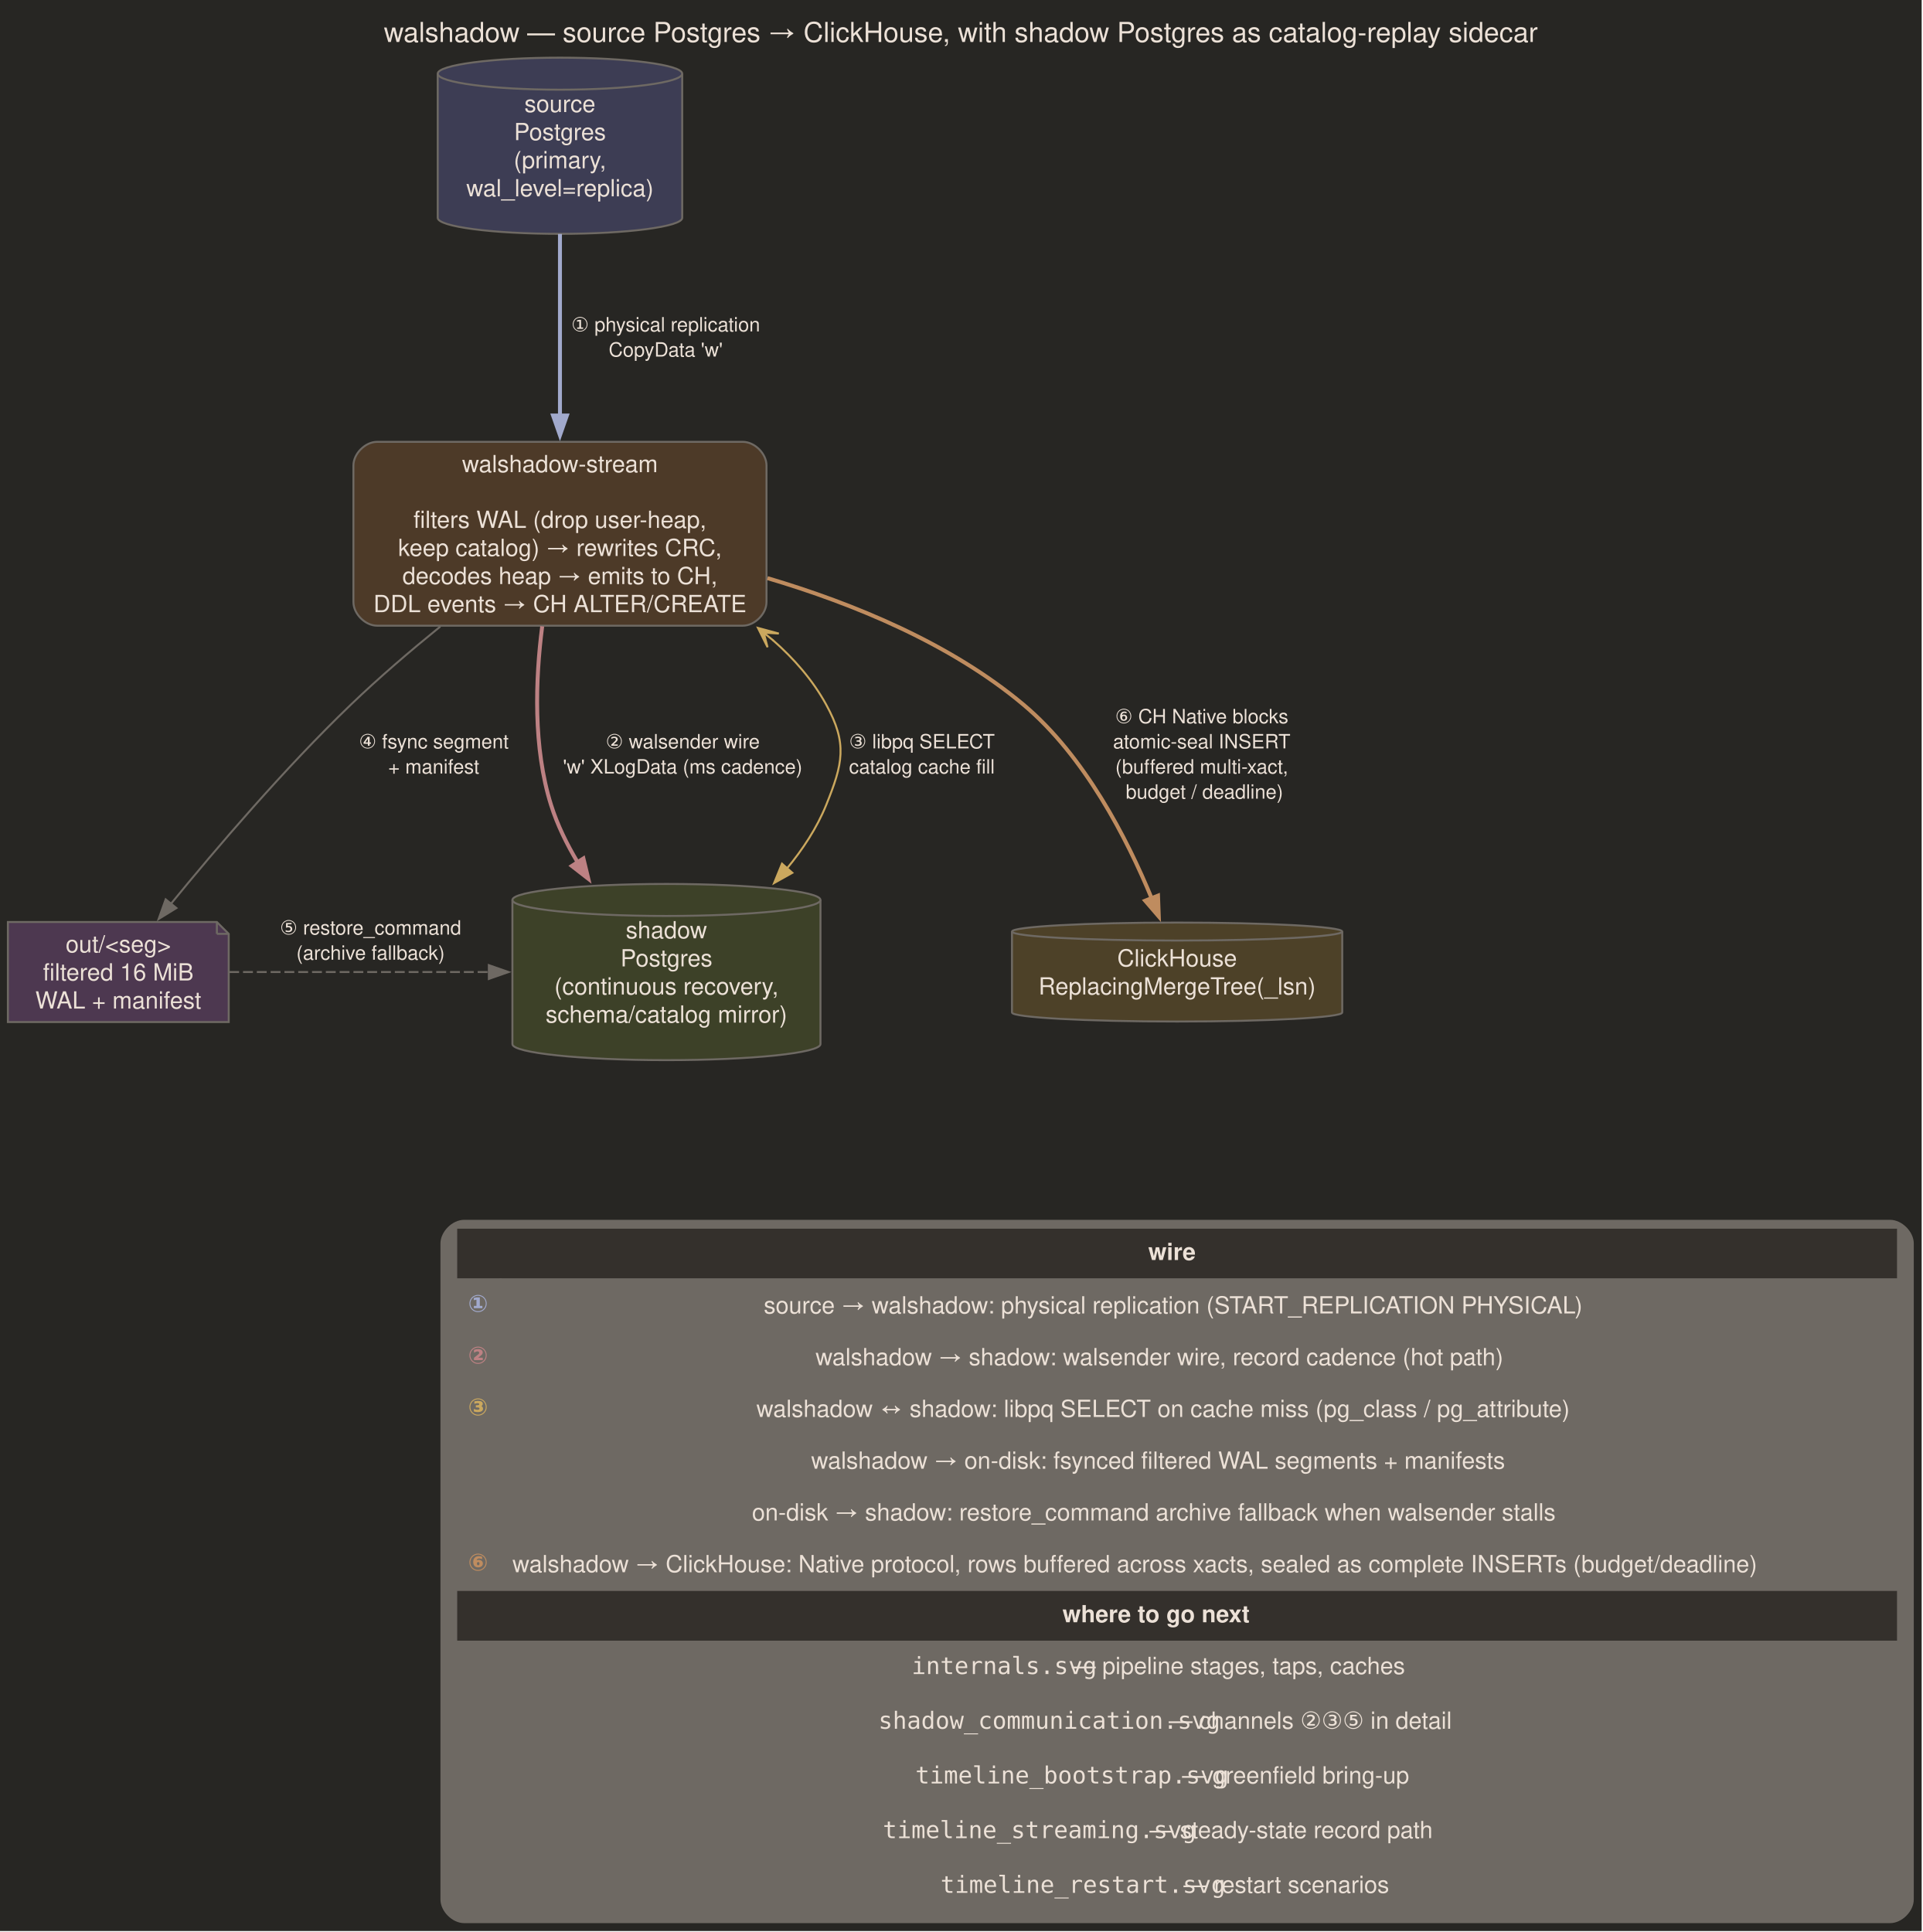
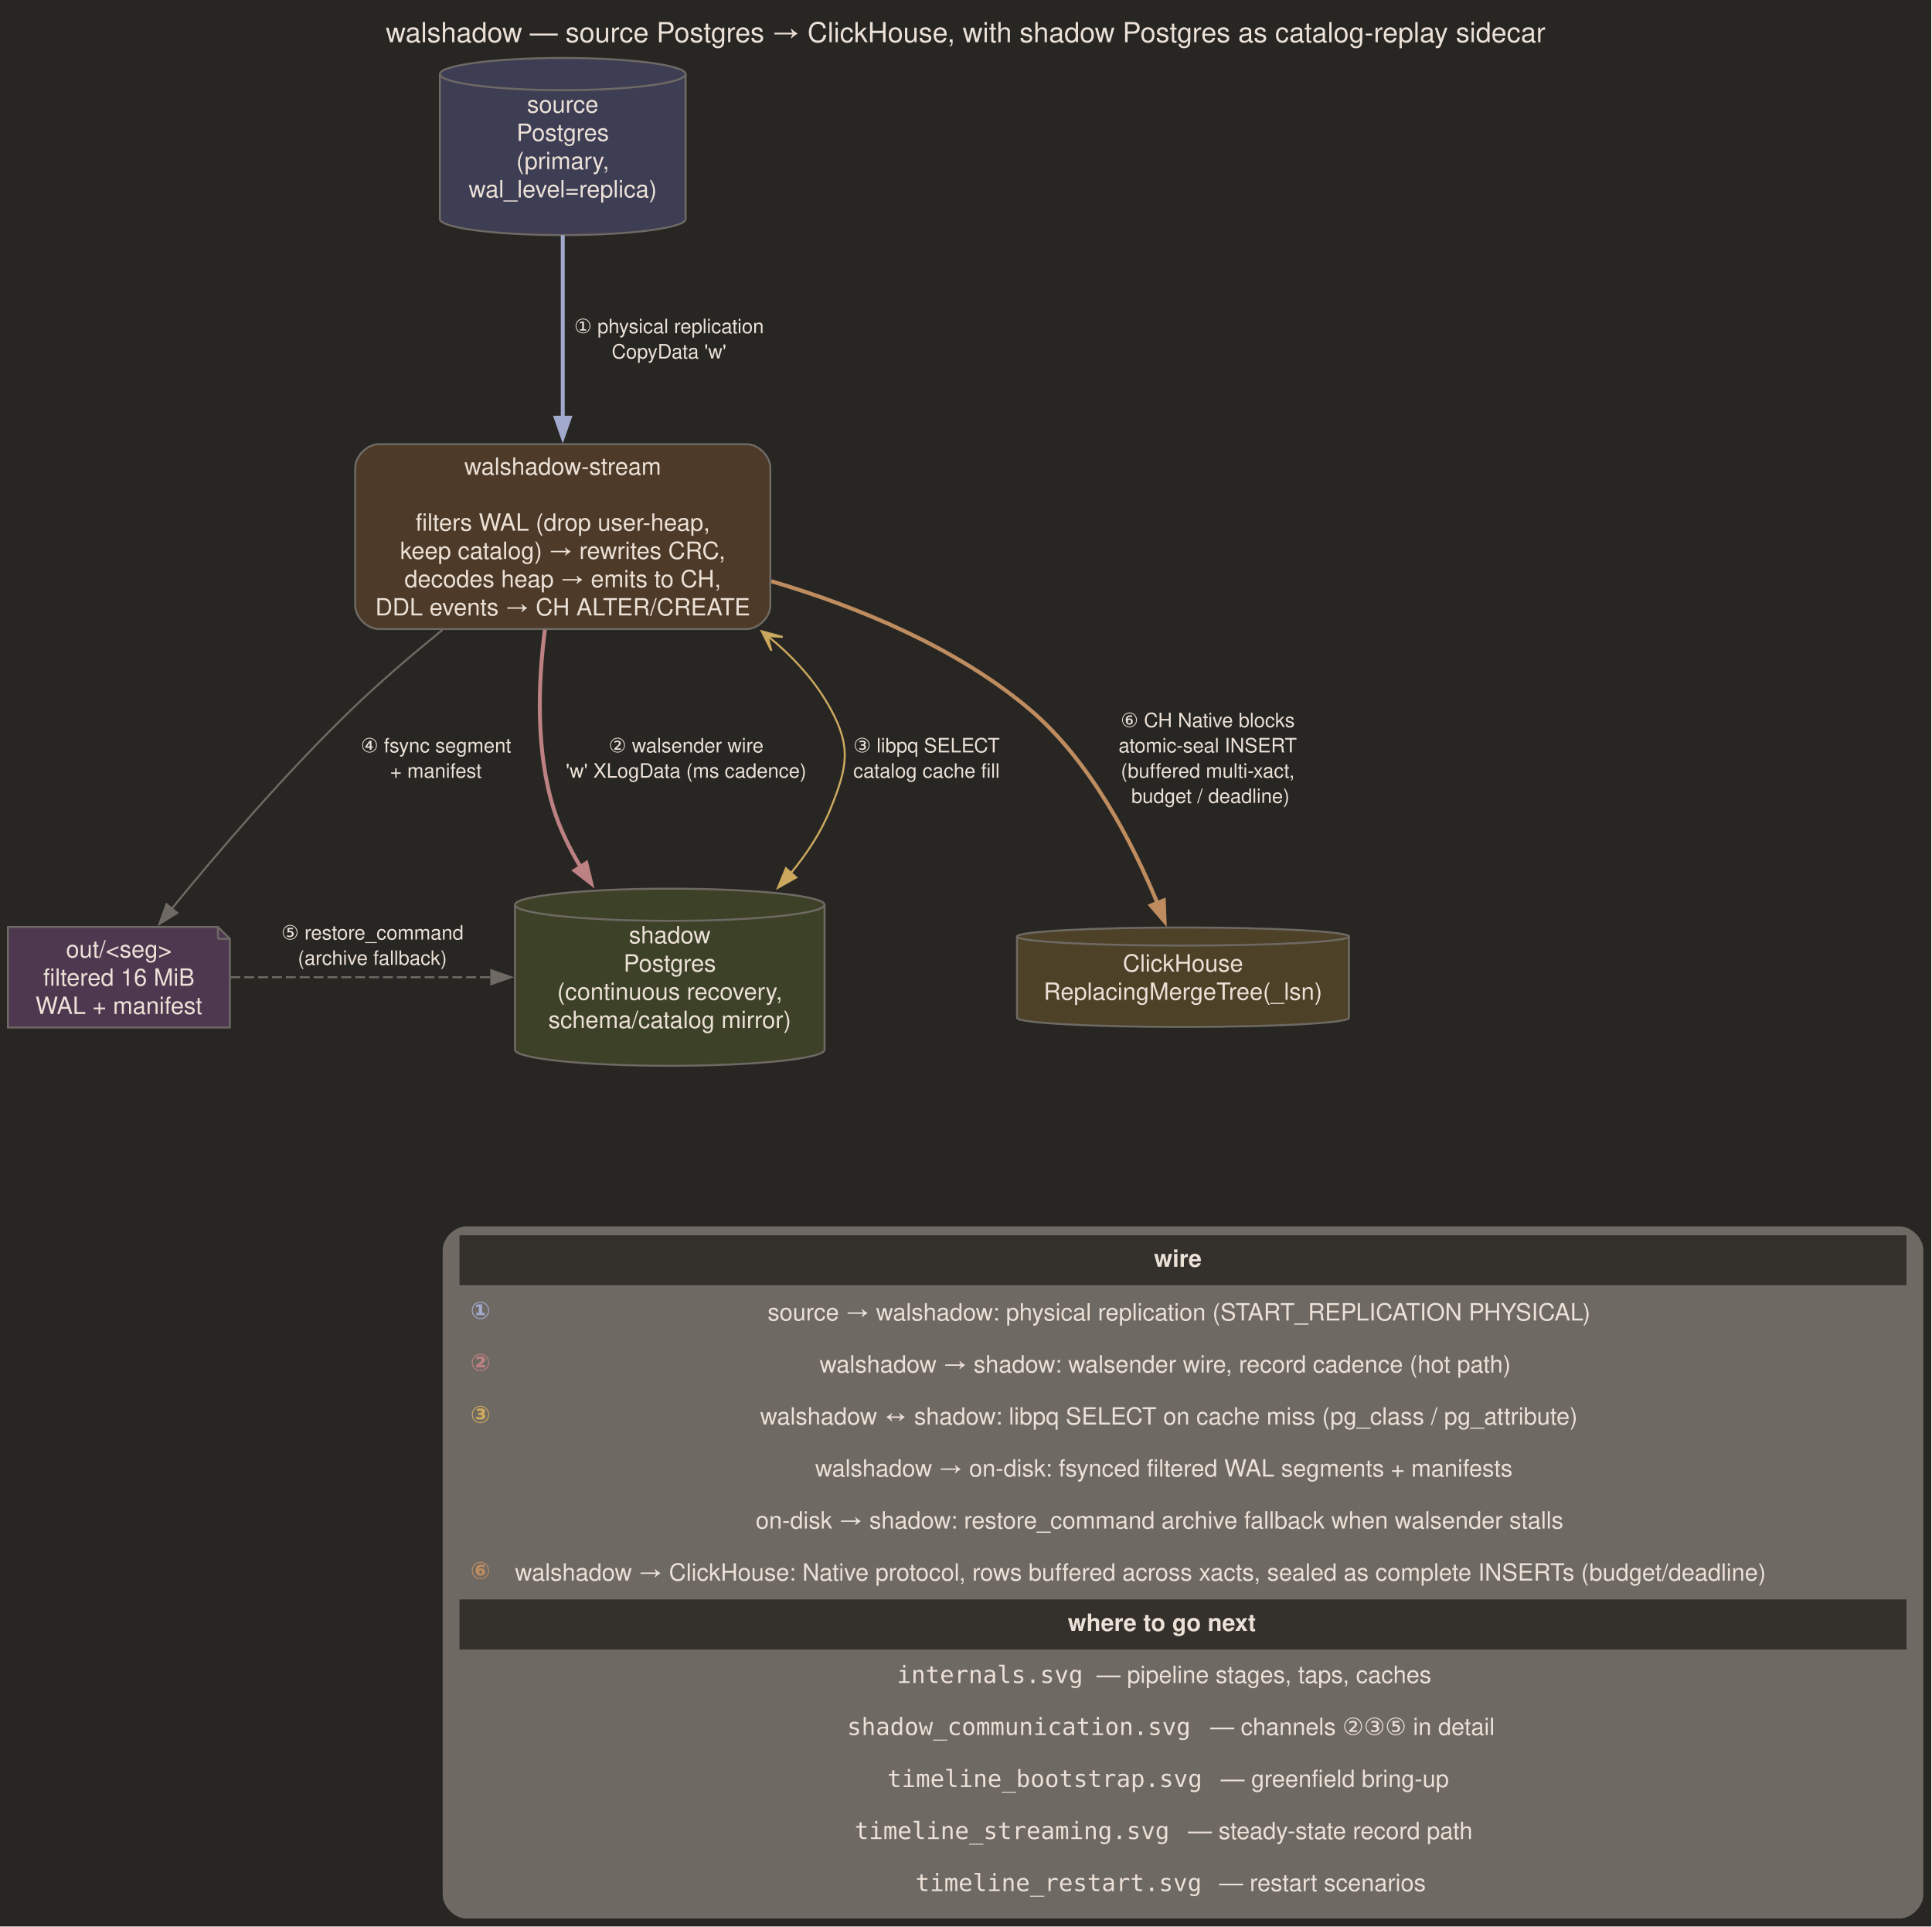
- <svg xmlns="http://www.w3.org/2000/svg" width="975pt" height="980pt" viewBox="0.00 0.00 975.00 980.00">
-   <g id="graph0" class="graph" transform="scale(1 1) rotate(0) translate(4 975.5)">
-     <polygon fill="#272623" stroke="none" points="-4,4 -4,-975.5 970.62,-975.5 970.62,4 -4,4" />
-     <text xml:space="preserve" text-anchor="middle" x="483.31" y="-954.2" font-family="Helvetica,sans-Serif" font-size="14.00" fill="#ece1d7">walshadow — source Postgres → ClickHouse, with shadow Postgres as catalog-replay sidecar</text>
+ <svg xmlns="http://www.w3.org/2000/svg" width="975pt" height="972pt" viewBox="0.00 0.00 975.00 972.00">
+   <g id="graph0" class="graph" transform="scale(1 1) rotate(0) translate(4 968)">
+     <polygon fill="#272623" stroke="none" points="-4,4 -4,-968 970.62,-968 970.62,4 -4,4" />
+     <text xml:space="preserve" text-anchor="middle" x="483.31" y="-946.7" font-family="Helvetica,sans-Serif" font-size="14.00" fill="#ece1d7">walshadow — source Postgres → ClickHouse, with shadow Postgres as catalog-replay sidecar</text>
    <g id="node1" class="node">
-       <path fill="#3d3d54" stroke="#6e6963" d="M342,-938.12C342,-942.61 314.21,-946.25 280,-946.25 245.79,-946.25 218,-942.61 218,-938.12 218,-938.12 218,-865 218,-865 218,-860.52 245.79,-856.88 280,-856.88 314.21,-856.88 342,-860.52 342,-865 342,-865 342,-938.12 342,-938.12" />
-       <path fill="none" stroke="#6e6963" d="M342,-938.12C342,-933.64 314.21,-930 280,-930 245.79,-930 218,-933.64 218,-938.12" />
-       <text xml:space="preserve" text-anchor="middle" x="280" y="-918.66" font-family="Helvetica,sans-Serif" font-size="12.00" fill="#ece1d7">source</text>
-       <text xml:space="preserve" text-anchor="middle" x="280" y="-904.41" font-family="Helvetica,sans-Serif" font-size="12.00" fill="#ece1d7">Postgres</text>
-       <text xml:space="preserve" text-anchor="middle" x="280" y="-890.16" font-family="Helvetica,sans-Serif" font-size="12.00" fill="#ece1d7">(primary,</text>
-       <text xml:space="preserve" text-anchor="middle" x="280" y="-875.91" font-family="Helvetica,sans-Serif" font-size="12.00" fill="#ece1d7">wal_level=replica)</text>
+       <path fill="#3d3d54" stroke="#6e6963" d="M342,-930.62C342,-935.11 314.21,-938.75 280,-938.75 245.79,-938.75 218,-935.11 218,-930.62 218,-930.62 218,-857.5 218,-857.5 218,-853.02 245.79,-849.38 280,-849.38 314.21,-849.38 342,-853.02 342,-857.5 342,-857.5 342,-930.62 342,-930.62" />
+       <path fill="none" stroke="#6e6963" d="M342,-930.62C342,-926.14 314.21,-922.5 280,-922.5 245.79,-922.5 218,-926.14 218,-930.62" />
+       <text xml:space="preserve" text-anchor="middle" x="280" y="-911.16" font-family="Helvetica,sans-Serif" font-size="12.00" fill="#ece1d7">source</text>
+       <text xml:space="preserve" text-anchor="middle" x="280" y="-896.91" font-family="Helvetica,sans-Serif" font-size="12.00" fill="#ece1d7">Postgres</text>
+       <text xml:space="preserve" text-anchor="middle" x="280" y="-882.66" font-family="Helvetica,sans-Serif" font-size="12.00" fill="#ece1d7">(primary,</text>
+       <text xml:space="preserve" text-anchor="middle" x="280" y="-868.41" font-family="Helvetica,sans-Serif" font-size="12.00" fill="#ece1d7">wal_level=replica)</text>
    </g>
    <g id="node2" class="node">
-       <path fill="#4d3a28" stroke="#6e6963" d="M372.75,-751.38C372.75,-751.38 187.25,-751.38 187.25,-751.38 181.25,-751.38 175.25,-745.38 175.25,-739.38 175.25,-739.38 175.25,-670.12 175.25,-670.12 175.25,-664.12 181.25,-658.12 187.25,-658.12 187.25,-658.12 372.75,-658.12 372.75,-658.12 378.75,-658.12 384.75,-664.12 384.75,-670.12 384.75,-670.12 384.75,-739.38 384.75,-739.38 384.75,-745.38 378.75,-751.38 372.75,-751.38" />
-       <text xml:space="preserve" text-anchor="middle" x="280" y="-735.98" font-family="Helvetica,sans-Serif" font-size="12.00" fill="#ece1d7">walshadow-stream</text>
-       <text xml:space="preserve" text-anchor="middle" x="280" y="-707.73" font-family="Helvetica,sans-Serif" font-size="12.00" fill="#ece1d7">filters WAL (drop user-heap,</text>
-       <text xml:space="preserve" text-anchor="middle" x="280" y="-693.48" font-family="Helvetica,sans-Serif" font-size="12.00" fill="#ece1d7">keep catalog) → rewrites CRC,</text>
-       <text xml:space="preserve" text-anchor="middle" x="280" y="-679.23" font-family="Helvetica,sans-Serif" font-size="12.00" fill="#ece1d7">decodes heap → emits to CH,</text>
-       <text xml:space="preserve" text-anchor="middle" x="280" y="-664.98" font-family="Helvetica,sans-Serif" font-size="12.00" fill="#ece1d7">DDL events → CH ALTER/CREATE</text>
+       <path fill="#4d3a28" stroke="#6e6963" d="M372.75,-743.88C372.75,-743.88 187.25,-743.88 187.25,-743.88 181.25,-743.88 175.25,-737.88 175.25,-731.88 175.25,-731.88 175.25,-662.62 175.25,-662.62 175.25,-656.62 181.25,-650.62 187.25,-650.62 187.25,-650.62 372.75,-650.62 372.75,-650.62 378.75,-650.62 384.75,-656.62 384.75,-662.62 384.75,-662.62 384.75,-731.88 384.75,-731.88 384.75,-737.88 378.75,-743.88 372.75,-743.88" />
+       <text xml:space="preserve" text-anchor="middle" x="280" y="-728.48" font-family="Helvetica,sans-Serif" font-size="12.00" fill="#ece1d7">walshadow-stream</text>
+       <text xml:space="preserve" text-anchor="middle" x="280" y="-700.23" font-family="Helvetica,sans-Serif" font-size="12.00" fill="#ece1d7">filters WAL (drop user-heap,</text>
+       <text xml:space="preserve" text-anchor="middle" x="280" y="-685.98" font-family="Helvetica,sans-Serif" font-size="12.00" fill="#ece1d7">keep catalog) → rewrites CRC,</text>
+       <text xml:space="preserve" text-anchor="middle" x="280" y="-671.73" font-family="Helvetica,sans-Serif" font-size="12.00" fill="#ece1d7">decodes heap → emits to CH,</text>
+       <text xml:space="preserve" text-anchor="middle" x="280" y="-657.48" font-family="Helvetica,sans-Serif" font-size="12.00" fill="#ece1d7">DDL events → CH ALTER/CREATE</text>
    </g>
    <g id="edge1" class="edge">
-       <path fill="none" stroke="#a1a9cc" stroke-width="2" d="M280,-856.84C280,-829.58 280,-794.15 280,-764.46" />
-       <polygon fill="#a1a9cc" stroke="#a1a9cc" stroke-width="2" points="283.5,-764.72 280,-754.72 276.5,-764.72 283.5,-764.72" />
-       <text xml:space="preserve" text-anchor="middle" x="333.62" y="-807.38" font-family="Helvetica,sans-Serif" font-size="10.00" fill="#ece1d7">① physical replication</text>
-       <text xml:space="preserve" text-anchor="middle" x="333.62" y="-794.62" font-family="Helvetica,sans-Serif" font-size="10.00" fill="#ece1d7">CopyData 'w'</text>
+       <path fill="none" stroke="#a1a9cc" stroke-width="2" d="M280,-849.34C280,-822.08 280,-786.65 280,-756.96" />
+       <polygon fill="#a1a9cc" stroke="#a1a9cc" stroke-width="2" points="283.5,-757.22 280,-747.22 276.5,-757.22 283.5,-757.22" />
+       <text xml:space="preserve" text-anchor="middle" x="333.62" y="-799.88" font-family="Helvetica,sans-Serif" font-size="10.00" fill="#ece1d7">① physical replication</text>
+       <text xml:space="preserve" text-anchor="middle" x="333.62" y="-787.12" font-family="Helvetica,sans-Serif" font-size="10.00" fill="#ece1d7">CopyData 'w'</text>
    </g>
    <g id="node3" class="node">
-       <polygon fill="#4d3850" stroke="#6e6963" points="106,-507.81 0,-507.81 0,-457.06 112,-457.06 112,-501.81 106,-507.81" />
-       <polyline fill="none" stroke="#6e6963" points="106,-507.81 106,-501.81" />
-       <polyline fill="none" stroke="#6e6963" points="112,-501.81 106,-501.81" />
-       <text xml:space="preserve" text-anchor="middle" x="56" y="-492.41" font-family="Helvetica,sans-Serif" font-size="12.00" fill="#ece1d7">out/&lt;seg&gt;</text>
-       <text xml:space="preserve" text-anchor="middle" x="56" y="-478.16" font-family="Helvetica,sans-Serif" font-size="12.00" fill="#ece1d7">filtered 16 MiB</text>
-       <text xml:space="preserve" text-anchor="middle" x="56" y="-463.91" font-family="Helvetica,sans-Serif" font-size="12.00" fill="#ece1d7">WAL + manifest</text>
+       <polygon fill="#4d3850" stroke="#6e6963" points="106,-500.31 0,-500.31 0,-449.56 112,-449.56 112,-494.31 106,-500.31" />
+       <polyline fill="none" stroke="#6e6963" points="106,-500.31 106,-494.31" />
+       <polyline fill="none" stroke="#6e6963" points="112,-494.31 106,-494.31" />
+       <text xml:space="preserve" text-anchor="middle" x="56" y="-484.91" font-family="Helvetica,sans-Serif" font-size="12.00" fill="#ece1d7">out/&lt;seg&gt;</text>
+       <text xml:space="preserve" text-anchor="middle" x="56" y="-470.66" font-family="Helvetica,sans-Serif" font-size="12.00" fill="#ece1d7">filtered 16 MiB</text>
+       <text xml:space="preserve" text-anchor="middle" x="56" y="-456.41" font-family="Helvetica,sans-Serif" font-size="12.00" fill="#ece1d7">WAL + manifest</text>
    </g>
    <g id="edge4" class="edge">
-       <path fill="none" stroke="#6e6963" d="M219.32,-657.7C204.09,-645.35 188.07,-631.65 174,-618.12 140.32,-585.77 105.53,-545 82.53,-516.84" />
-       <polygon fill="#6e6963" stroke="#6e6963" points="85.47,-514.9 76.45,-509.34 80.03,-519.31 85.47,-514.9" />
-       <text xml:space="preserve" text-anchor="middle" x="216" y="-595.88" font-family="Helvetica,sans-Serif" font-size="10.00" fill="#ece1d7">④ fsync segment</text>
-       <text xml:space="preserve" text-anchor="middle" x="216" y="-583.12" font-family="Helvetica,sans-Serif" font-size="10.00" fill="#ece1d7">+ manifest</text>
+       <path fill="none" stroke="#6e6963" d="M219.32,-650.2C204.09,-637.85 188.07,-624.15 174,-610.62 140.32,-578.27 105.53,-537.5 82.53,-509.34" />
+       <polygon fill="#6e6963" stroke="#6e6963" points="85.47,-507.4 76.45,-501.84 80.03,-511.81 85.47,-507.4" />
+       <text xml:space="preserve" text-anchor="middle" x="216" y="-588.38" font-family="Helvetica,sans-Serif" font-size="10.00" fill="#ece1d7">④ fsync segment</text>
+       <text xml:space="preserve" text-anchor="middle" x="216" y="-575.62" font-family="Helvetica,sans-Serif" font-size="10.00" fill="#ece1d7">+ manifest</text>
    </g>
    <g id="node4" class="node">
-       <path fill="#3d4128" stroke="#6e6963" d="M412.12,-519C412.12,-523.48 377.11,-527.12 334,-527.12 290.89,-527.12 255.88,-523.48 255.88,-519 255.88,-519 255.88,-445.88 255.88,-445.88 255.88,-441.39 290.89,-437.75 334,-437.75 377.11,-437.75 412.12,-441.39 412.12,-445.88 412.12,-445.88 412.12,-519 412.12,-519" />
-       <path fill="none" stroke="#6e6963" d="M412.12,-519C412.12,-514.52 377.11,-510.88 334,-510.88 290.89,-510.88 255.88,-514.52 255.88,-519" />
-       <text xml:space="preserve" text-anchor="middle" x="334" y="-499.54" font-family="Helvetica,sans-Serif" font-size="12.00" fill="#ece1d7">shadow</text>
-       <text xml:space="preserve" text-anchor="middle" x="334" y="-485.29" font-family="Helvetica,sans-Serif" font-size="12.00" fill="#ece1d7">Postgres</text>
-       <text xml:space="preserve" text-anchor="middle" x="334" y="-471.04" font-family="Helvetica,sans-Serif" font-size="12.00" fill="#ece1d7">(continuous recovery,</text>
-       <text xml:space="preserve" text-anchor="middle" x="334" y="-456.79" font-family="Helvetica,sans-Serif" font-size="12.00" fill="#ece1d7">schema/catalog mirror)</text>
+       <path fill="#3d4128" stroke="#6e6963" d="M412.12,-511.5C412.12,-515.98 377.11,-519.62 334,-519.62 290.89,-519.62 255.88,-515.98 255.88,-511.5 255.88,-511.5 255.88,-438.38 255.88,-438.38 255.88,-433.89 290.89,-430.25 334,-430.25 377.11,-430.25 412.12,-433.89 412.12,-438.38 412.12,-438.38 412.12,-511.5 412.12,-511.5" />
+       <path fill="none" stroke="#6e6963" d="M412.12,-511.5C412.12,-507.02 377.11,-503.38 334,-503.38 290.89,-503.38 255.88,-507.02 255.88,-511.5" />
+       <text xml:space="preserve" text-anchor="middle" x="334" y="-492.04" font-family="Helvetica,sans-Serif" font-size="12.00" fill="#ece1d7">shadow</text>
+       <text xml:space="preserve" text-anchor="middle" x="334" y="-477.79" font-family="Helvetica,sans-Serif" font-size="12.00" fill="#ece1d7">Postgres</text>
+       <text xml:space="preserve" text-anchor="middle" x="334" y="-463.54" font-family="Helvetica,sans-Serif" font-size="12.00" fill="#ece1d7">(continuous recovery,</text>
+       <text xml:space="preserve" text-anchor="middle" x="334" y="-449.29" font-family="Helvetica,sans-Serif" font-size="12.00" fill="#ece1d7">schema/catalog mirror)</text>
    </g>
    <g id="edge2" class="edge">
-       <path fill="none" stroke="#bd8183" stroke-width="2" d="M270.99,-657.8C267.52,-630.79 266.31,-596.33 275.5,-567.12 278.64,-557.15 283.44,-547.32 288.97,-538.11" />
-       <polygon fill="#bd8183" stroke="#bd8183" stroke-width="2" points="291.89,-540.05 294.37,-529.75 286.01,-536.25 291.89,-540.05" />
-       <text xml:space="preserve" text-anchor="middle" x="342.25" y="-595.88" font-family="Helvetica,sans-Serif" font-size="10.00" fill="#ece1d7">② walsender wire</text>
-       <text xml:space="preserve" text-anchor="middle" x="342.25" y="-583.12" font-family="Helvetica,sans-Serif" font-size="10.00" fill="#ece1d7">'w' XLogData (ms cadence)</text>
+       <path fill="none" stroke="#bd8183" stroke-width="2" d="M270.99,-650.3C267.52,-623.29 266.31,-588.83 275.5,-559.62 278.64,-549.65 283.44,-539.82 288.97,-530.61" />
+       <polygon fill="#bd8183" stroke="#bd8183" stroke-width="2" points="291.89,-532.55 294.37,-522.25 286.01,-528.75 291.89,-532.55" />
+       <text xml:space="preserve" text-anchor="middle" x="342.25" y="-588.38" font-family="Helvetica,sans-Serif" font-size="10.00" fill="#ece1d7">② walsender wire</text>
+       <text xml:space="preserve" text-anchor="middle" x="342.25" y="-575.62" font-family="Helvetica,sans-Serif" font-size="10.00" fill="#ece1d7">'w' XLogData (ms cadence)</text>
    </g>
    <g id="edge3" class="edge">
-       <path fill="none" stroke="#cba85e" d="M387.94,-650.83C398.72,-641.39 408.18,-630.53 415,-618.12 425.92,-598.26 423.5,-588.14 415,-567.12 410.31,-555.53 403.15,-544.65 395,-534.82" />
-       <polygon fill="#cba85e" stroke="#cba85e" points="380.41,-657 385.29,-647.18 383.33,-654.6 388.14,-650.66 388.14,-650.66 388.14,-650.66 383.33,-654.6 390.99,-654.14 380.41,-657" />
-       <polygon fill="#cba85e" stroke="#cba85e" points="397.85,-532.77 388.61,-527.59 392.61,-537.4 397.85,-532.77" />
-       <text xml:space="preserve" text-anchor="middle" x="463.56" y="-595.88" font-family="Helvetica,sans-Serif" font-size="10.00" fill="#ece1d7">③ libpq SELECT</text>
-       <text xml:space="preserve" text-anchor="middle" x="463.56" y="-583.12" font-family="Helvetica,sans-Serif" font-size="10.00" fill="#ece1d7">catalog cache fill</text>
+       <path fill="none" stroke="#cba85e" d="M387.94,-643.33C398.72,-633.89 408.18,-623.03 415,-610.62 425.92,-590.76 423.5,-580.64 415,-559.62 410.31,-548.03 403.15,-537.15 395,-527.32" />
+       <polygon fill="#cba85e" stroke="#cba85e" points="380.41,-649.5 385.29,-639.68 383.33,-647.1 388.14,-643.16 388.14,-643.16 388.14,-643.16 383.33,-647.1 390.99,-646.64 380.41,-649.5" />
+       <polygon fill="#cba85e" stroke="#cba85e" points="397.85,-525.27 388.61,-520.09 392.61,-529.9 397.85,-525.27" />
+       <text xml:space="preserve" text-anchor="middle" x="463.56" y="-588.38" font-family="Helvetica,sans-Serif" font-size="10.00" fill="#ece1d7">③ libpq SELECT</text>
+       <text xml:space="preserve" text-anchor="middle" x="463.56" y="-575.62" font-family="Helvetica,sans-Serif" font-size="10.00" fill="#ece1d7">catalog cache fill</text>
    </g>
    <g id="node5" class="node">
-       <path fill="#4d4128" stroke="#6e6963" d="M676.75,-502.97C676.75,-505.49 639.21,-507.53 593,-507.53 546.79,-507.53 509.25,-505.49 509.25,-502.97 509.25,-502.97 509.25,-461.91 509.25,-461.91 509.25,-459.39 546.79,-457.34 593,-457.34 639.21,-457.34 676.75,-459.39 676.75,-461.91 676.75,-461.91 676.75,-502.97 676.75,-502.97" />
-       <path fill="none" stroke="#6e6963" d="M676.75,-502.97C676.75,-500.45 639.21,-498.41 593,-498.41 546.79,-498.41 509.25,-500.45 509.25,-502.97" />
-       <text xml:space="preserve" text-anchor="middle" x="593" y="-485.29" font-family="Helvetica,sans-Serif" font-size="12.00" fill="#ece1d7">ClickHouse</text>
-       <text xml:space="preserve" text-anchor="middle" x="593" y="-471.04" font-family="Helvetica,sans-Serif" font-size="12.00" fill="#ece1d7">ReplacingMergeTree(_lsn)</text>
+       <path fill="#4d4128" stroke="#6e6963" d="M676.75,-495.47C676.75,-497.99 639.21,-500.03 593,-500.03 546.79,-500.03 509.25,-497.99 509.25,-495.47 509.25,-495.47 509.25,-454.41 509.25,-454.41 509.25,-451.89 546.79,-449.84 593,-449.84 639.21,-449.84 676.75,-451.89 676.75,-454.41 676.75,-454.41 676.75,-495.47 676.75,-495.47" />
+       <path fill="none" stroke="#6e6963" d="M676.75,-495.47C676.75,-492.95 639.21,-490.91 593,-490.91 546.79,-490.91 509.25,-492.95 509.25,-495.47" />
+       <text xml:space="preserve" text-anchor="middle" x="593" y="-477.79" font-family="Helvetica,sans-Serif" font-size="12.00" fill="#ece1d7">ClickHouse</text>
+       <text xml:space="preserve" text-anchor="middle" x="593" y="-463.54" font-family="Helvetica,sans-Serif" font-size="12.00" fill="#ece1d7">ReplacingMergeTree(_lsn)</text>
    </g>
    <g id="edge6" class="edge">
-       <path fill="none" stroke="#bf8c5f" stroke-width="2" d="M385.22,-682.26C428.98,-669.3 478.06,-649.09 515,-618.12 546.17,-592 567.65,-550.04 580.06,-519.9" />
-       <polygon fill="#bf8c5f" stroke="#bf8c5f" stroke-width="2" points="583.31,-521.19 583.71,-510.6 576.8,-518.62 583.31,-521.19" />
-       <text xml:space="preserve" text-anchor="middle" x="605.48" y="-608.62" font-family="Helvetica,sans-Serif" font-size="10.00" fill="#ece1d7">⑥ CH Native blocks</text>
-       <text xml:space="preserve" text-anchor="middle" x="605.48" y="-595.88" font-family="Helvetica,sans-Serif" font-size="10.00" fill="#ece1d7">atomic-seal INSERT</text>
-       <text xml:space="preserve" text-anchor="middle" x="605.48" y="-583.12" font-family="Helvetica,sans-Serif" font-size="10.00" fill="#ece1d7">(buffered multi-xact,</text>
-       <text xml:space="preserve" text-anchor="middle" x="605.48" y="-570.38" font-family="Helvetica,sans-Serif" font-size="10.00" fill="#ece1d7"> budget / deadline)</text>
+       <path fill="none" stroke="#bf8c5f" stroke-width="2" d="M385.22,-674.76C428.98,-661.8 478.06,-641.59 515,-610.62 546.17,-584.5 567.65,-542.54 580.06,-512.4" />
+       <polygon fill="#bf8c5f" stroke="#bf8c5f" stroke-width="2" points="583.31,-513.69 583.71,-503.1 576.8,-511.12 583.31,-513.69" />
+       <text xml:space="preserve" text-anchor="middle" x="605.48" y="-601.12" font-family="Helvetica,sans-Serif" font-size="10.00" fill="#ece1d7">⑥ CH Native blocks</text>
+       <text xml:space="preserve" text-anchor="middle" x="605.48" y="-588.38" font-family="Helvetica,sans-Serif" font-size="10.00" fill="#ece1d7">atomic-seal INSERT</text>
+       <text xml:space="preserve" text-anchor="middle" x="605.48" y="-575.62" font-family="Helvetica,sans-Serif" font-size="10.00" fill="#ece1d7">(buffered multi-xact,</text>
+       <text xml:space="preserve" text-anchor="middle" x="605.48" y="-562.88" font-family="Helvetica,sans-Serif" font-size="10.00" fill="#ece1d7"> budget / deadline)</text>
    </g>
    <g id="edge5" class="edge">
-       <path fill="none" stroke="#6e6963" stroke-dasharray="5,2" d="M112.26,-482.44C150.05,-482.44 200.68,-482.44 244.01,-482.44" />
-       <polygon fill="#6e6963" stroke="#6e6963" points="243.93,-485.94 253.93,-482.44 243.93,-478.94 243.93,-485.94" />
-       <text xml:space="preserve" text-anchor="middle" x="183.94" y="-501.44" font-family="Helvetica,sans-Serif" font-size="10.00" fill="#ece1d7">⑤ restore_command</text>
-       <text xml:space="preserve" text-anchor="middle" x="183.94" y="-488.69" font-family="Helvetica,sans-Serif" font-size="10.00" fill="#ece1d7">(archive fallback)</text>
+       <path fill="none" stroke="#6e6963" stroke-dasharray="5,2" d="M112.26,-474.94C150.05,-474.94 200.68,-474.94 244.01,-474.94" />
+       <polygon fill="#6e6963" stroke="#6e6963" points="243.93,-478.44 253.93,-474.94 243.93,-471.44 243.93,-478.44" />
+       <text xml:space="preserve" text-anchor="middle" x="183.94" y="-493.94" font-family="Helvetica,sans-Serif" font-size="10.00" fill="#ece1d7">⑤ restore_command</text>
+       <text xml:space="preserve" text-anchor="middle" x="183.94" y="-481.19" font-family="Helvetica,sans-Serif" font-size="10.00" fill="#ece1d7">(archive fallback)</text>
    </g>
    <g id="node6" class="node">
-       <path fill="#6e6963" stroke="none" d="M954.62,-356.75C954.62,-356.75 231.38,-356.75 231.38,-356.75 225.38,-356.75 219.38,-350.75 219.38,-344.75 219.38,-344.75 219.38,-12 219.38,-12 219.38,-6 225.38,0 231.38,0 231.38,0 954.62,0 954.62,0 960.62,0 966.62,-6 966.62,-12 966.62,-12 966.62,-344.75 966.62,-344.75 966.62,-350.75 960.62,-356.75 954.62,-356.75" />
-       <polygon fill="#34302c" stroke="none" points="227.38,-326.5 227.38,-352.75 958.62,-352.75 958.62,-326.5 227.38,-326.5" />
-       <polygon fill="none" stroke="#6e6963" points="227.38,-326.5 227.38,-352.75 958.62,-352.75 958.62,-326.5 227.38,-326.5" />
-       <text xml:space="preserve" text-anchor="start" x="578.38" y="-336.35" font-family="Helvetica,sans-Serif" font-weight="bold" font-size="12.00" fill="#ece1d7">wire</text>
-       <polygon fill="none" stroke="#6e6963" points="227.38,-300.25 227.38,-326.5 249.88,-326.5 249.88,-300.25 227.38,-300.25" />
-       <text xml:space="preserve" text-anchor="start" x="233.38" y="-310.1" font-family="Helvetica,sans-Serif" font-weight="bold" font-size="12.00" fill="#a1a9cc">①</text>
-       <polygon fill="none" stroke="#6e6963" points="249.88,-300.25 249.88,-326.5 958.62,-326.5 958.62,-300.25 249.88,-300.25" />
-       <text xml:space="preserve" text-anchor="start" x="383.38" y="-309.25" font-family="Helvetica,sans-Serif" font-size="12.00" fill="#ece1d7">source → walshadow: physical replication (START_REPLICATION PHYSICAL)</text>
-       <polygon fill="none" stroke="#6e6963" points="227.38,-274 227.38,-300.25 249.88,-300.25 249.88,-274 227.38,-274" />
-       <text xml:space="preserve" text-anchor="start" x="233.38" y="-283.85" font-family="Helvetica,sans-Serif" font-weight="bold" font-size="12.00" fill="#bd8183">②</text>
-       <polygon fill="none" stroke="#6e6963" points="249.88,-274 249.88,-300.25 958.62,-300.25 958.62,-274 249.88,-274" />
-       <text xml:space="preserve" text-anchor="start" x="409.62" y="-283" font-family="Helvetica,sans-Serif" font-size="12.00" fill="#ece1d7">walshadow → shadow: walsender wire, record cadence (hot path)</text>
-       <polygon fill="none" stroke="#6e6963" points="227.38,-247.75 227.38,-274 249.88,-274 249.88,-247.75 227.38,-247.75" />
-       <text xml:space="preserve" text-anchor="start" x="233.38" y="-257.6" font-family="Helvetica,sans-Serif" font-weight="bold" font-size="12.00" fill="#cba85e">③</text>
-       <polygon fill="none" stroke="#6e6963" points="249.88,-247.75 249.88,-274 958.62,-274 958.62,-247.75 249.88,-247.75" />
-       <text xml:space="preserve" text-anchor="start" x="379.62" y="-256.75" font-family="Helvetica,sans-Serif" font-size="12.00" fill="#ece1d7">walshadow ↔ shadow: libpq SELECT on cache miss (pg_class / pg_attribute)</text>
-       <polygon fill="none" stroke="#6e6963" points="227.38,-221.5 227.38,-247.75 249.88,-247.75 249.88,-221.5 227.38,-221.5" />
-       <text xml:space="preserve" text-anchor="start" x="233.38" y="-231.35" font-family="Helvetica,sans-Serif" font-weight="bold" font-size="12.00" fill="#6e6963">④</text>
-       <polygon fill="none" stroke="#6e6963" points="249.88,-221.5 249.88,-247.75 958.62,-247.75 958.62,-221.5 249.88,-221.5" />
-       <text xml:space="preserve" text-anchor="start" x="407.38" y="-230.5" font-family="Helvetica,sans-Serif" font-size="12.00" fill="#ece1d7">walshadow → on-disk: fsynced filtered WAL segments + manifests</text>
-       <polygon fill="none" stroke="#6e6963" points="227.38,-195.25 227.38,-221.5 249.88,-221.5 249.88,-195.25 227.38,-195.25" />
-       <text xml:space="preserve" text-anchor="start" x="233.38" y="-205.1" font-family="Helvetica,sans-Serif" font-weight="bold" font-size="12.00" fill="#6e6963">⑤</text>
-       <polygon fill="none" stroke="#6e6963" points="249.88,-195.25 249.88,-221.5 958.62,-221.5 958.62,-195.25 249.88,-195.25" />
-       <text xml:space="preserve" text-anchor="start" x="377.38" y="-204.25" font-family="Helvetica,sans-Serif" font-size="12.00" fill="#ece1d7">on-disk → shadow: restore_command archive fallback when walsender stalls</text>
-       <polygon fill="none" stroke="#6e6963" points="227.38,-169 227.38,-195.25 249.88,-195.25 249.88,-169 227.38,-169" />
-       <text xml:space="preserve" text-anchor="start" x="233.38" y="-178.85" font-family="Helvetica,sans-Serif" font-weight="bold" font-size="12.00" fill="#bf8c5f">⑥</text>
-       <polygon fill="none" stroke="#6e6963" points="249.88,-169 249.88,-195.25 958.62,-195.25 958.62,-169 249.88,-169" />
-       <text xml:space="preserve" text-anchor="start" x="255.88" y="-178" font-family="Helvetica,sans-Serif" font-size="12.00" fill="#ece1d7">walshadow → ClickHouse: Native protocol, rows buffered across xacts, sealed as complete INSERTs (budget/deadline)</text>
-       <polygon fill="#34302c" stroke="none" points="227.38,-142.75 227.38,-169 958.62,-169 958.62,-142.75 227.38,-142.75" />
-       <polygon fill="none" stroke="#6e6963" points="227.38,-142.75 227.38,-169 958.62,-169 958.62,-142.75 227.38,-142.75" />
-       <text xml:space="preserve" text-anchor="start" x="534.88" y="-152.6" font-family="Helvetica,sans-Serif" font-weight="bold" font-size="12.00" fill="#ece1d7">where to go next</text>
-       <polygon fill="none" stroke="#6e6963" points="227.38,-115 227.38,-142.75 958.62,-142.75 958.62,-115 227.38,-115" />
-       <text xml:space="preserve" text-anchor="start" x="458.38" y="-126.35" font-family="monospace" font-size="12.00" fill="#ece1d7">internals.svg</text>
-       <text xml:space="preserve" text-anchor="start" x="536.38" y="-126.35" font-family="Helvetica,sans-Serif" font-size="12.00" fill="#ece1d7"> — pipeline stages, taps, caches</text>
-       <polygon fill="none" stroke="#6e6963" points="227.38,-87.25 227.38,-115 958.62,-115 958.62,-87.25 227.38,-87.25" />
-       <text xml:space="preserve" text-anchor="start" x="441.5" y="-98.6" font-family="monospace" font-size="12.00" fill="#ece1d7">shadow_communication.svg</text>
-       <text xml:space="preserve" text-anchor="start" x="585.5" y="-98.6" font-family="Helvetica,sans-Serif" font-size="12.00" fill="#ece1d7"> — channels ②③⑤ in detail</text>
-       <polygon fill="none" stroke="#6e6963" points="227.38,-59.5 227.38,-87.25 958.62,-87.25 958.62,-59.5 227.38,-59.5" />
-       <text xml:space="preserve" text-anchor="start" x="460.25" y="-70.85" font-family="monospace" font-size="12.00" fill="#ece1d7">timeline_bootstrap.svg</text>
-       <text xml:space="preserve" text-anchor="start" x="592.25" y="-70.85" font-family="Helvetica,sans-Serif" font-size="12.00" fill="#ece1d7"> — greenfield bring-up</text>
-       <polygon fill="none" stroke="#6e6963" points="227.38,-31.75 227.38,-59.5 958.62,-59.5 958.62,-31.75 227.38,-31.75" />
-       <text xml:space="preserve" text-anchor="start" x="443.75" y="-43.1" font-family="monospace" font-size="12.00" fill="#ece1d7">timeline_streaming.svg</text>
-       <text xml:space="preserve" text-anchor="start" x="575.75" y="-43.1" font-family="Helvetica,sans-Serif" font-size="12.00" fill="#ece1d7"> — steady-state record path</text>
-       <polygon fill="none" stroke="#6e6963" points="227.38,-4 227.38,-31.75 958.62,-31.75 958.62,-4 227.38,-4" />
-       <text xml:space="preserve" text-anchor="start" x="473" y="-15.35" font-family="monospace" font-size="12.00" fill="#ece1d7">timeline_restart.svg</text>
-       <text xml:space="preserve" text-anchor="start" x="593" y="-15.35" font-family="Helvetica,sans-Serif" font-size="12.00" fill="#ece1d7"> — restart scenarios</text>
+       <path fill="#6e6963" stroke="none" d="M954.62,-349.25C954.62,-349.25 231.38,-349.25 231.38,-349.25 225.38,-349.25 219.38,-343.25 219.38,-337.25 219.38,-337.25 219.38,-12 219.38,-12 219.38,-6 225.38,0 231.38,0 231.38,0 954.62,0 954.62,0 960.62,0 966.62,-6 966.62,-12 966.62,-12 966.62,-337.25 966.62,-337.25 966.62,-343.25 960.62,-349.25 954.62,-349.25" />
+       <polygon fill="#34302c" stroke="none" points="227.38,-319 227.38,-345.25 958.62,-345.25 958.62,-319 227.38,-319" />
+       <polygon fill="none" stroke="#6e6963" points="227.38,-319 227.38,-345.25 958.62,-345.25 958.62,-319 227.38,-319" />
+       <text xml:space="preserve" text-anchor="start" x="578.38" y="-328.85" font-family="Helvetica,sans-Serif" font-weight="bold" font-size="12.00" fill="#ece1d7">wire</text>
+       <polygon fill="none" stroke="#6e6963" points="227.38,-292.75 227.38,-319 249.88,-319 249.88,-292.75 227.38,-292.75" />
+       <text xml:space="preserve" text-anchor="start" x="233.38" y="-302.6" font-family="Helvetica,sans-Serif" font-weight="bold" font-size="12.00" fill="#a1a9cc">①</text>
+       <polygon fill="none" stroke="#6e6963" points="249.88,-292.75 249.88,-319 958.62,-319 958.62,-292.75 249.88,-292.75" />
+       <text xml:space="preserve" text-anchor="start" x="383.38" y="-301.75" font-family="Helvetica,sans-Serif" font-size="12.00" fill="#ece1d7">source → walshadow: physical replication (START_REPLICATION PHYSICAL)</text>
+       <polygon fill="none" stroke="#6e6963" points="227.38,-266.5 227.38,-292.75 249.88,-292.75 249.88,-266.5 227.38,-266.5" />
+       <text xml:space="preserve" text-anchor="start" x="233.38" y="-276.35" font-family="Helvetica,sans-Serif" font-weight="bold" font-size="12.00" fill="#bd8183">②</text>
+       <polygon fill="none" stroke="#6e6963" points="249.88,-266.5 249.88,-292.75 958.62,-292.75 958.62,-266.5 249.88,-266.5" />
+       <text xml:space="preserve" text-anchor="start" x="409.62" y="-275.5" font-family="Helvetica,sans-Serif" font-size="12.00" fill="#ece1d7">walshadow → shadow: walsender wire, record cadence (hot path)</text>
+       <polygon fill="none" stroke="#6e6963" points="227.38,-240.25 227.38,-266.5 249.88,-266.5 249.88,-240.25 227.38,-240.25" />
+       <text xml:space="preserve" text-anchor="start" x="233.38" y="-250.1" font-family="Helvetica,sans-Serif" font-weight="bold" font-size="12.00" fill="#cba85e">③</text>
+       <polygon fill="none" stroke="#6e6963" points="249.88,-240.25 249.88,-266.5 958.62,-266.5 958.62,-240.25 249.88,-240.25" />
+       <text xml:space="preserve" text-anchor="start" x="379.62" y="-249.25" font-family="Helvetica,sans-Serif" font-size="12.00" fill="#ece1d7">walshadow ↔ shadow: libpq SELECT on cache miss (pg_class / pg_attribute)</text>
+       <polygon fill="none" stroke="#6e6963" points="227.38,-214 227.38,-240.25 249.88,-240.25 249.88,-214 227.38,-214" />
+       <text xml:space="preserve" text-anchor="start" x="233.38" y="-223.85" font-family="Helvetica,sans-Serif" font-weight="bold" font-size="12.00" fill="#6e6963">④</text>
+       <polygon fill="none" stroke="#6e6963" points="249.88,-214 249.88,-240.25 958.62,-240.25 958.62,-214 249.88,-214" />
+       <text xml:space="preserve" text-anchor="start" x="407.38" y="-223" font-family="Helvetica,sans-Serif" font-size="12.00" fill="#ece1d7">walshadow → on-disk: fsynced filtered WAL segments + manifests</text>
+       <polygon fill="none" stroke="#6e6963" points="227.38,-187.75 227.38,-214 249.88,-214 249.88,-187.75 227.38,-187.75" />
+       <text xml:space="preserve" text-anchor="start" x="233.38" y="-197.6" font-family="Helvetica,sans-Serif" font-weight="bold" font-size="12.00" fill="#6e6963">⑤</text>
+       <polygon fill="none" stroke="#6e6963" points="249.88,-187.75 249.88,-214 958.62,-214 958.62,-187.75 249.88,-187.75" />
+       <text xml:space="preserve" text-anchor="start" x="377.38" y="-196.75" font-family="Helvetica,sans-Serif" font-size="12.00" fill="#ece1d7">on-disk → shadow: restore_command archive fallback when walsender stalls</text>
+       <polygon fill="none" stroke="#6e6963" points="227.38,-161.5 227.38,-187.75 249.88,-187.75 249.88,-161.5 227.38,-161.5" />
+       <text xml:space="preserve" text-anchor="start" x="233.38" y="-171.35" font-family="Helvetica,sans-Serif" font-weight="bold" font-size="12.00" fill="#bf8c5f">⑥</text>
+       <polygon fill="none" stroke="#6e6963" points="249.88,-161.5 249.88,-187.75 958.62,-187.75 958.62,-161.5 249.88,-161.5" />
+       <text xml:space="preserve" text-anchor="start" x="255.88" y="-170.5" font-family="Helvetica,sans-Serif" font-size="12.00" fill="#ece1d7">walshadow → ClickHouse: Native protocol, rows buffered across xacts, sealed as complete INSERTs (budget/deadline)</text>
+       <polygon fill="#34302c" stroke="none" points="227.38,-135.25 227.38,-161.5 958.62,-161.5 958.62,-135.25 227.38,-135.25" />
+       <polygon fill="none" stroke="#6e6963" points="227.38,-135.25 227.38,-161.5 958.62,-161.5 958.62,-135.25 227.38,-135.25" />
+       <text xml:space="preserve" text-anchor="start" x="534.88" y="-145.1" font-family="Helvetica,sans-Serif" font-weight="bold" font-size="12.00" fill="#ece1d7">where to go next</text>
+       <polygon fill="none" stroke="#6e6963" points="227.38,-109 227.38,-135.25 958.62,-135.25 958.62,-109 227.38,-109" />
+       <text xml:space="preserve" text-anchor="start" x="448.62" y="-118.85" font-family="monospace" font-size="12.00" fill="#ece1d7">internals.svg</text>
+       <text xml:space="preserve" text-anchor="start" x="546.12" y="-118.85" font-family="Helvetica,sans-Serif" font-size="12.00" fill="#ece1d7"> — pipeline stages, taps, caches</text>
+       <polygon fill="none" stroke="#6e6963" points="227.38,-82.75 227.38,-109 958.62,-109 958.62,-82.75 227.38,-82.75" />
+       <text xml:space="preserve" text-anchor="start" x="423.5" y="-92.6" font-family="monospace" font-size="12.00" fill="#ece1d7">shadow_communication.svg</text>
+       <text xml:space="preserve" text-anchor="start" x="603.5" y="-92.6" font-family="Helvetica,sans-Serif" font-size="12.00" fill="#ece1d7"> — channels ②③⑤ in detail</text>
+       <polygon fill="none" stroke="#6e6963" points="227.38,-56.5 227.38,-82.75 958.62,-82.75 958.62,-56.5 227.38,-56.5" />
+       <text xml:space="preserve" text-anchor="start" x="443.75" y="-66.35" font-family="monospace" font-size="12.00" fill="#ece1d7">timeline_bootstrap.svg</text>
+       <text xml:space="preserve" text-anchor="start" x="608.75" y="-66.35" font-family="Helvetica,sans-Serif" font-size="12.00" fill="#ece1d7"> — greenfield bring-up</text>
+       <polygon fill="none" stroke="#6e6963" points="227.38,-30.25 227.38,-56.5 958.62,-56.5 958.62,-30.25 227.38,-30.25" />
+       <text xml:space="preserve" text-anchor="start" x="427.25" y="-40.1" font-family="monospace" font-size="12.00" fill="#ece1d7">timeline_streaming.svg</text>
+       <text xml:space="preserve" text-anchor="start" x="592.25" y="-40.1" font-family="Helvetica,sans-Serif" font-size="12.00" fill="#ece1d7"> — steady-state record path</text>
+       <polygon fill="none" stroke="#6e6963" points="227.38,-4 227.38,-30.25 958.62,-30.25 958.62,-4 227.38,-4" />
+       <text xml:space="preserve" text-anchor="start" x="458" y="-13.85" font-family="monospace" font-size="12.00" fill="#ece1d7">timeline_restart.svg</text>
+       <text xml:space="preserve" text-anchor="start" x="608" y="-13.85" font-family="Helvetica,sans-Serif" font-size="12.00" fill="#ece1d7"> — restart scenarios</text>
    </g>
  </g>
</svg>
